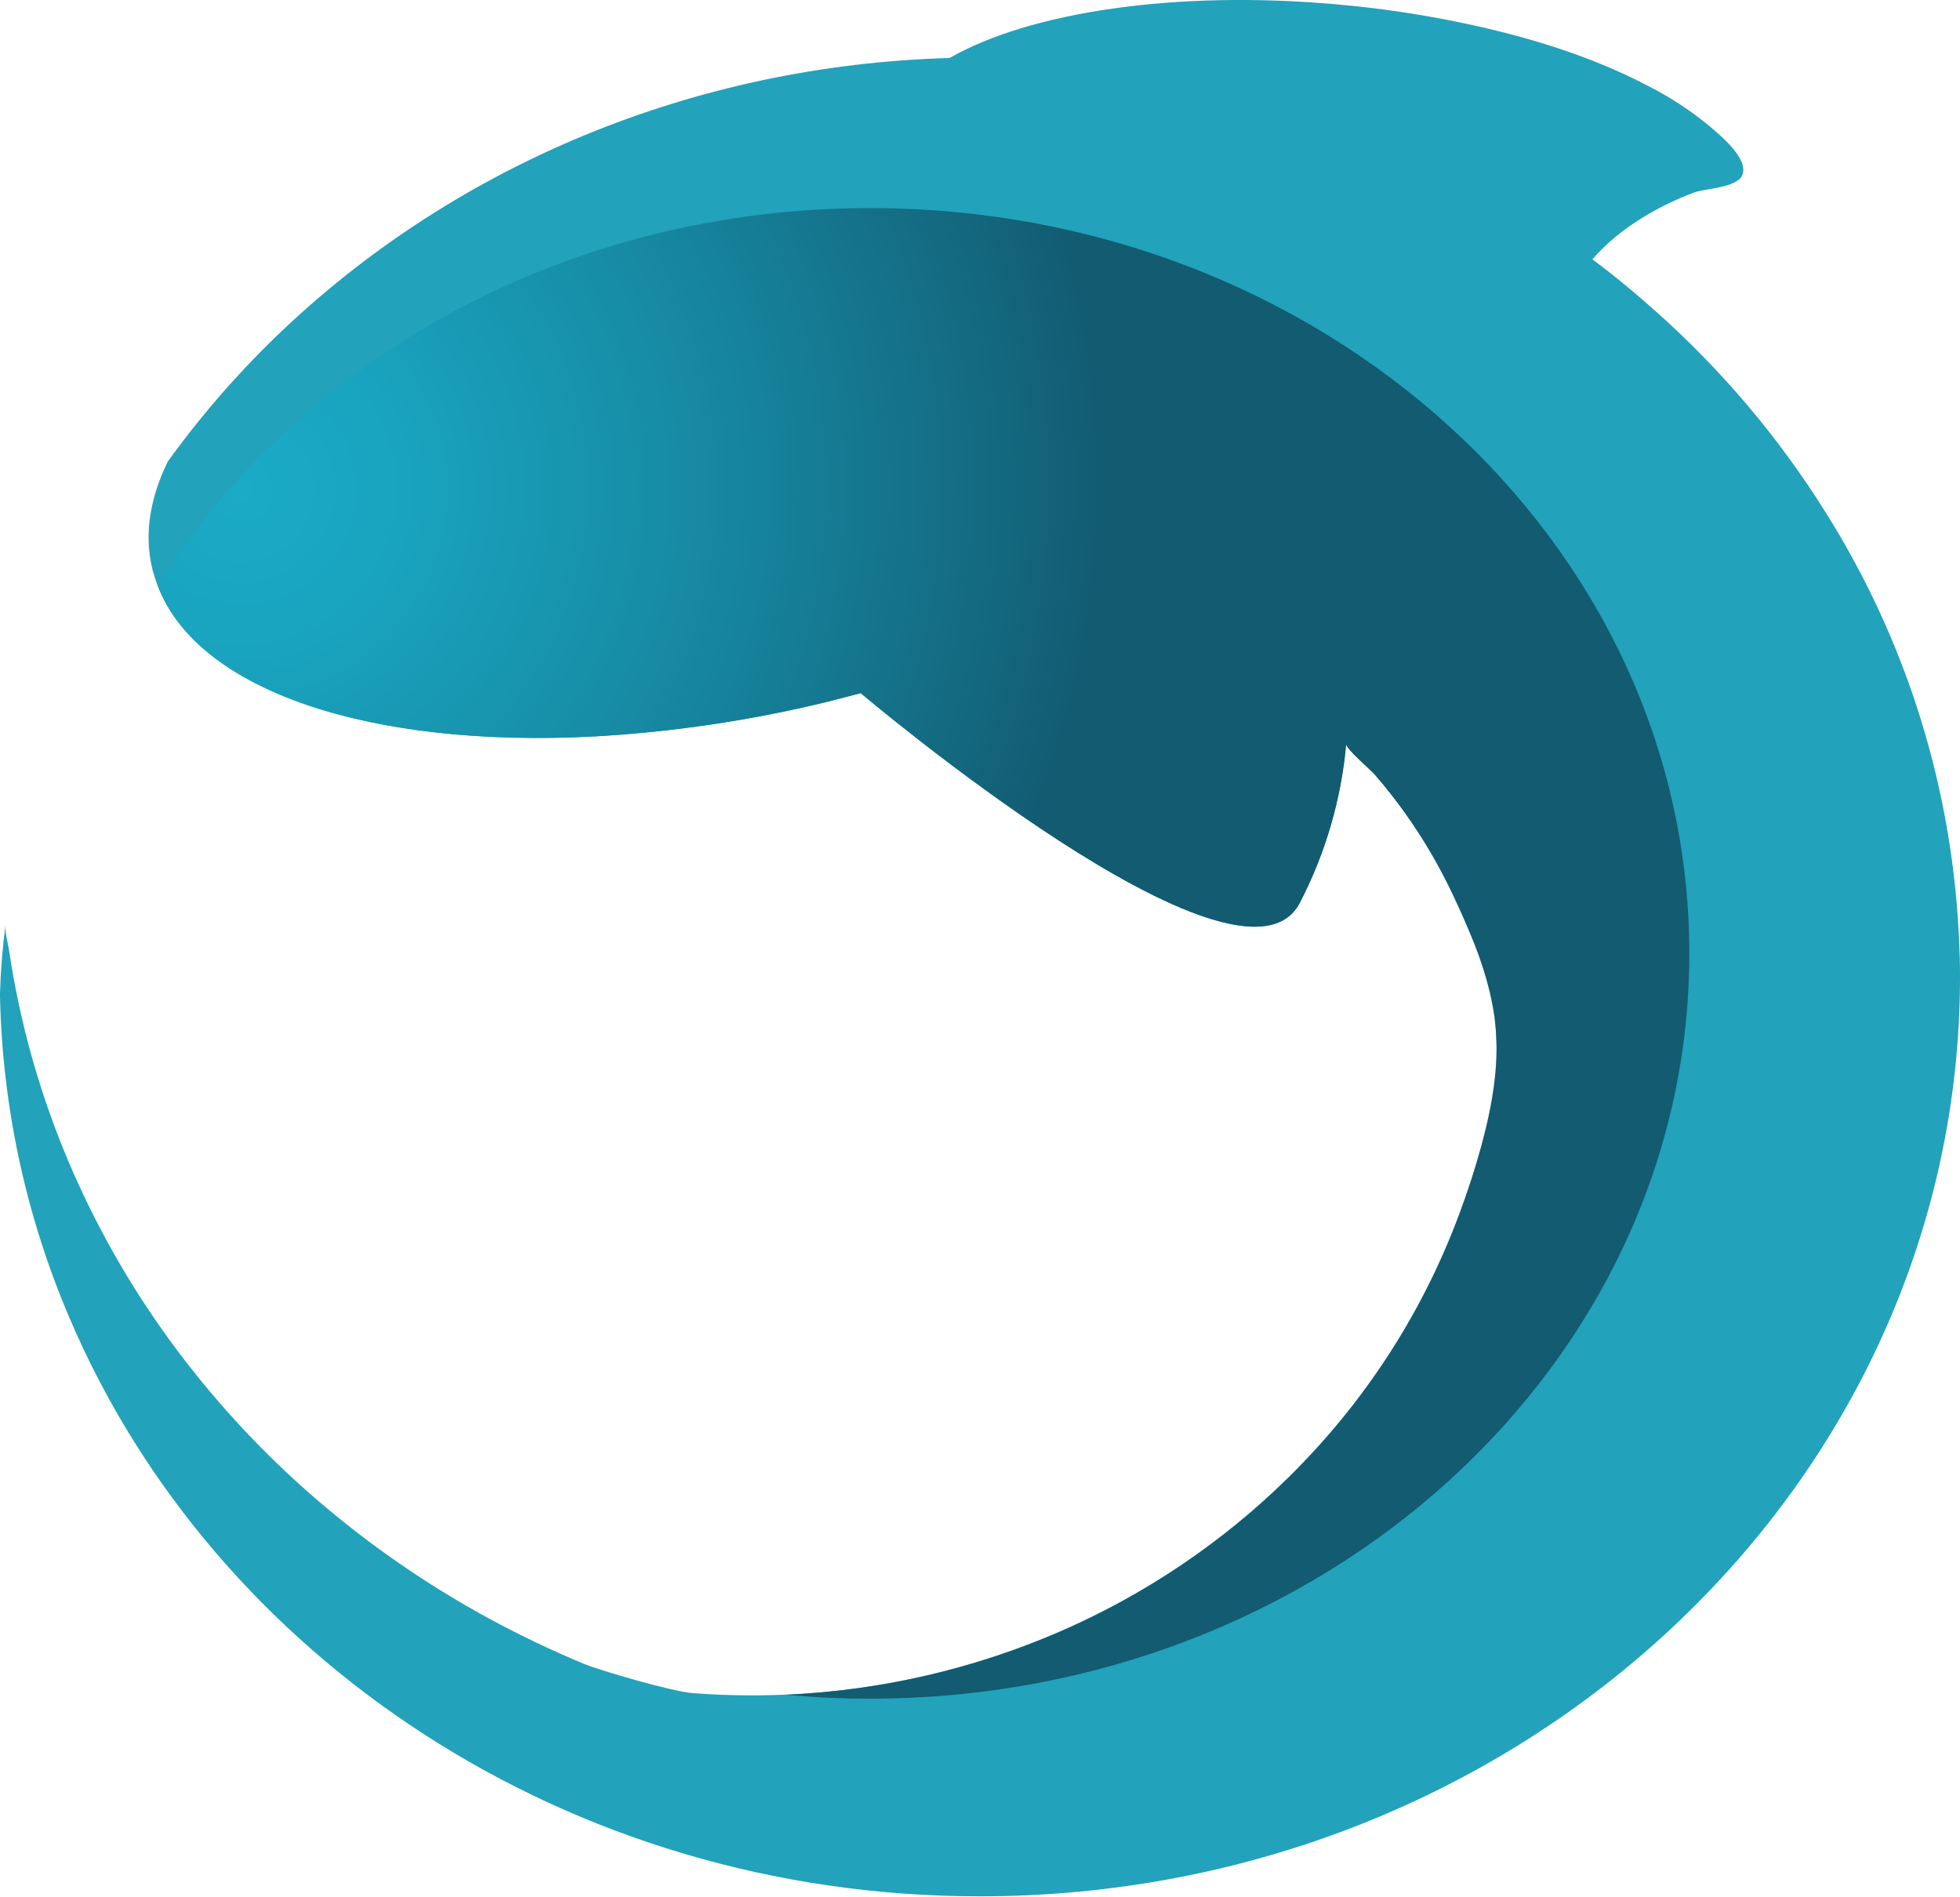
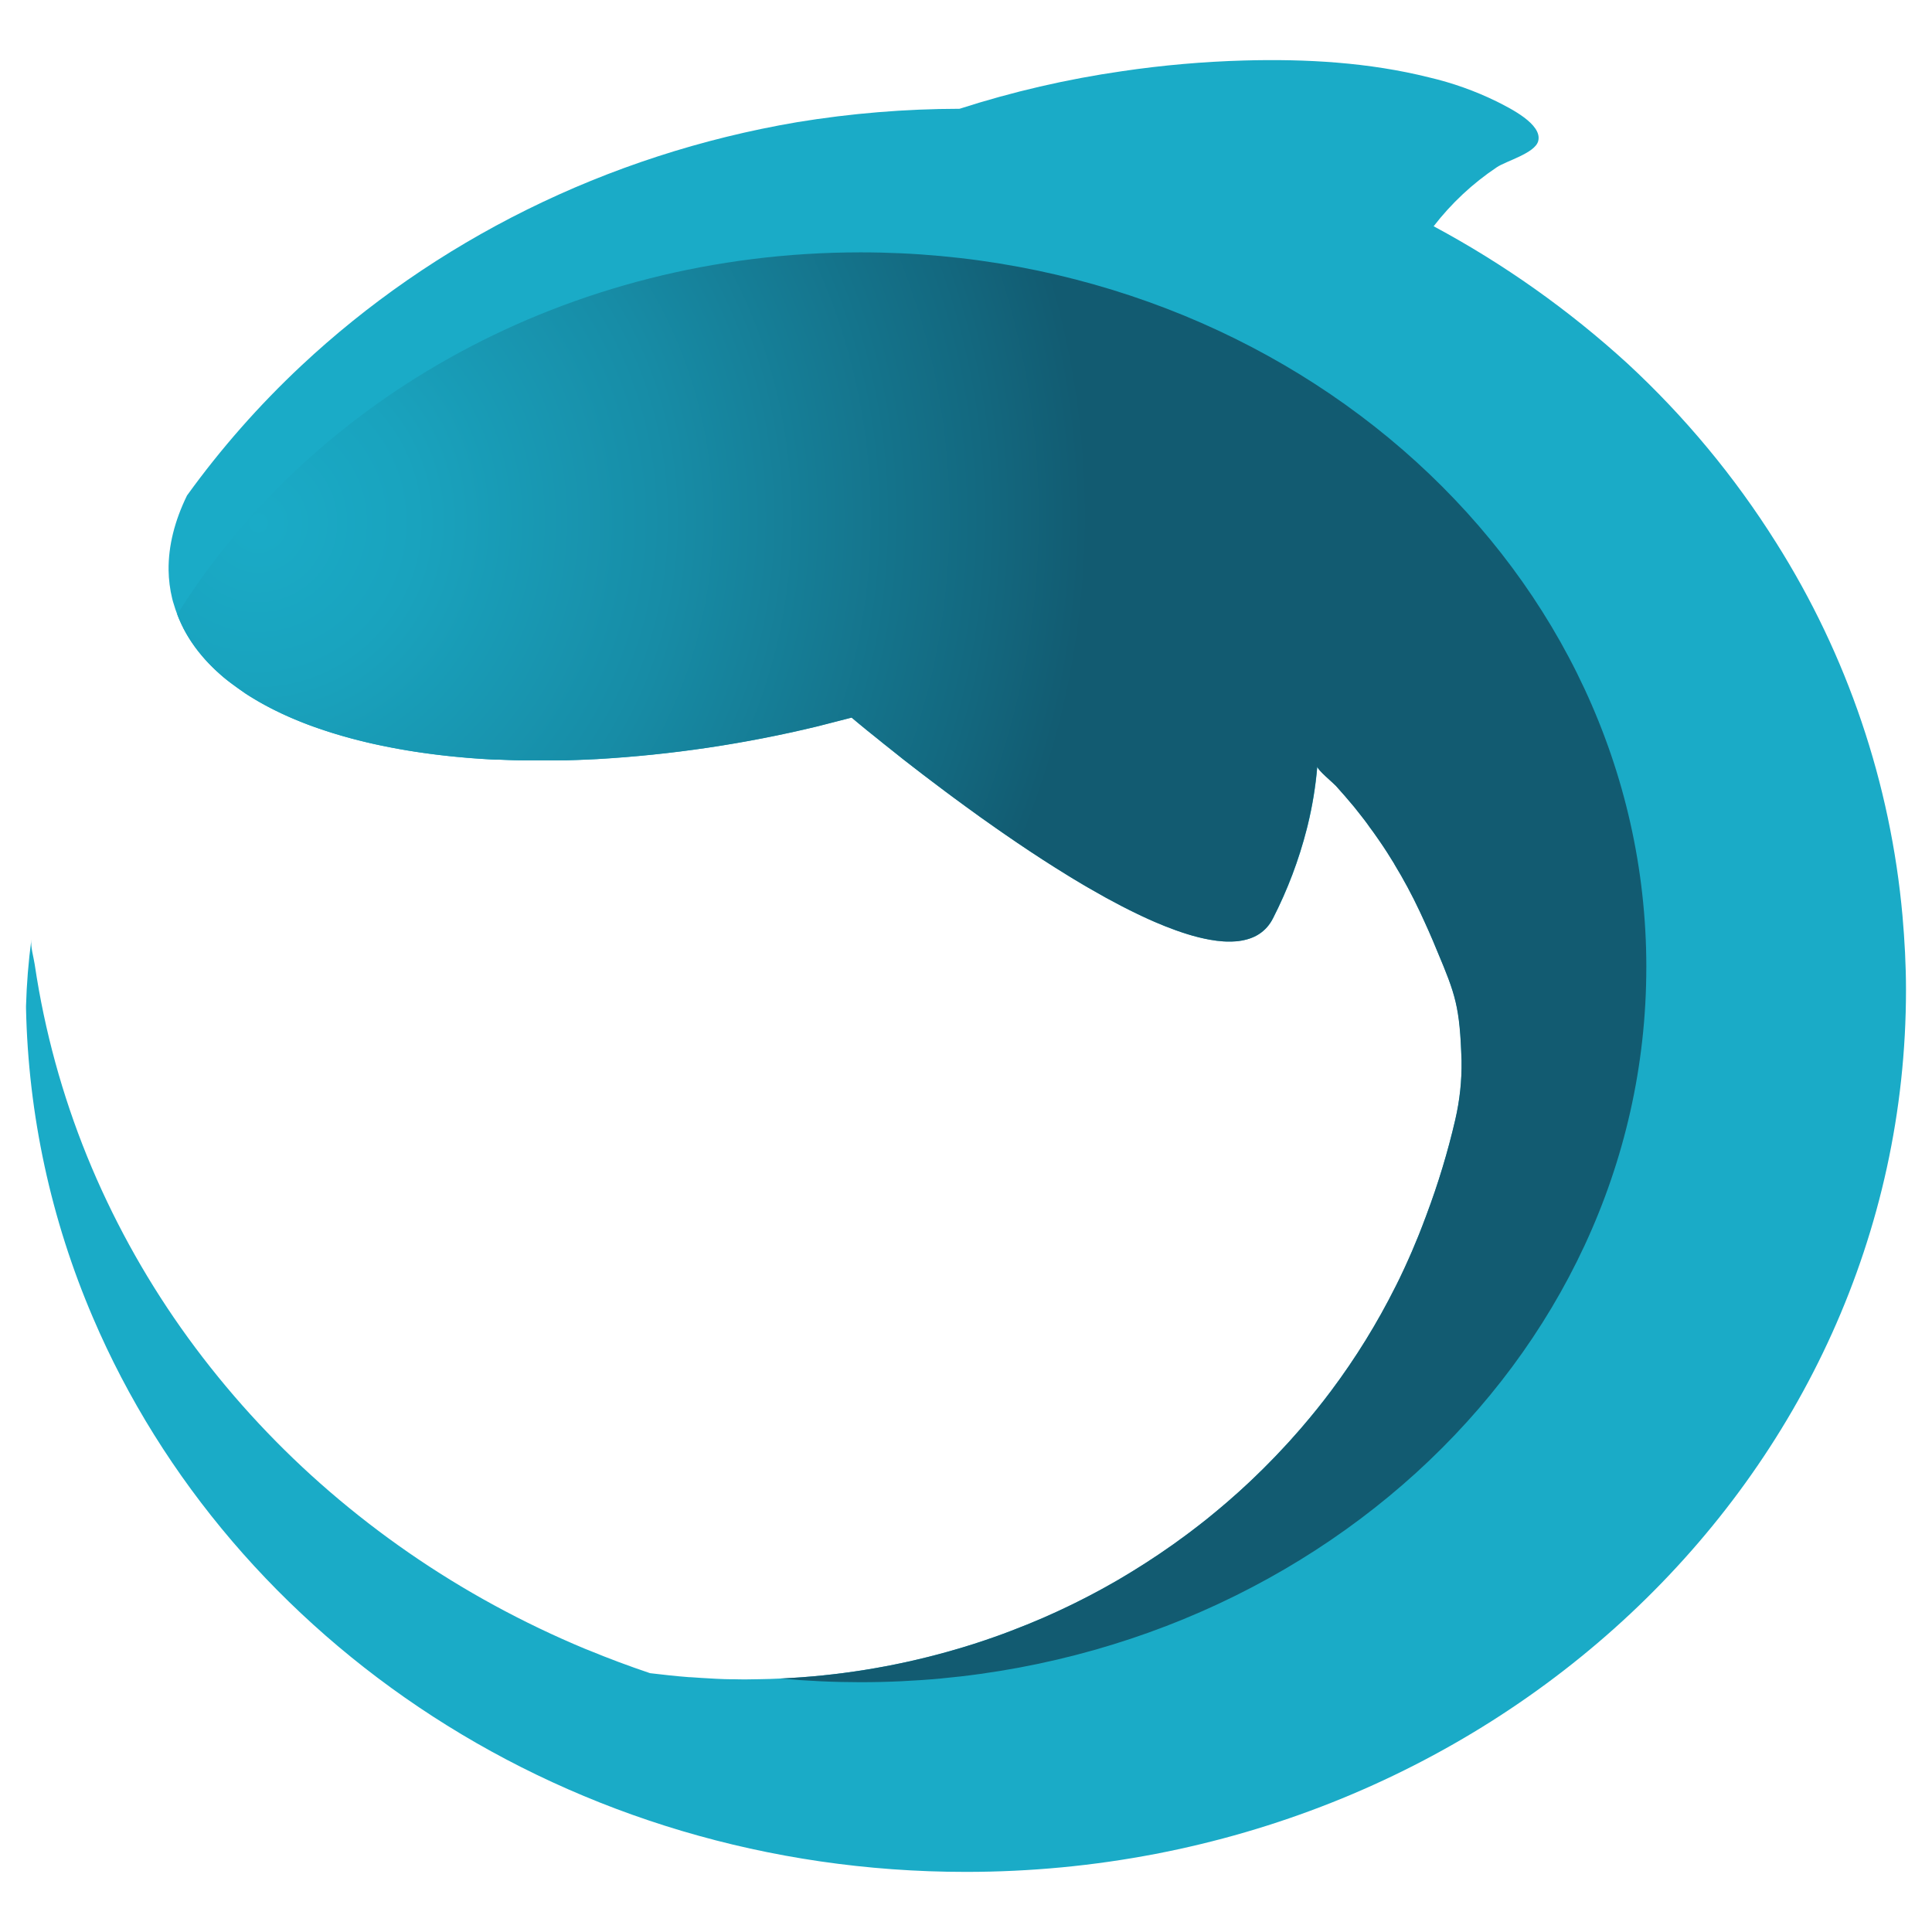
- <svg xmlns="http://www.w3.org/2000/svg" viewBox="0 0 804.43 778.41">
-   <defs>
-     <style>.cls-1{fill:#22a2bb;}.cls-2{fill:none;}.cls-3{fill:url(#未命名的渐变_819);}</style>
-     <radialGradient id="未命名的渐变_819" cx="100.27" cy="201.65" r="358.02" gradientTransform="translate(-123.82 198.51) rotate(-62.62) scale(1 0.99)" gradientUnits="userSpaceOnUse">
-       <stop offset="0" stop-color="#1aabc7" />
-       <stop offset="0.19" stop-color="#19a3be" />
-       <stop offset="0.5" stop-color="#178ca6" />
-       <stop offset="0.88" stop-color="#13687f" />
-       <stop offset="1" stop-color="#125b71" />
+ <svg xmlns="http://www.w3.org/2000/svg" xmlns:xlink="http://www.w3.org/1999/xlink" width="512" height="512" viewBox="0 0 135.467 135.467" version="1.1" id="svg681">
+   <defs id="defs678">
+     <radialGradient id="未命名的渐变_819-2" cx="112.69" cy="220.05" r="340.66" xlink:href="#%E6%9C%AA%E5%91%BD%E5%90%8D%E7%9A%84%E6%B8%90%E5%8F%98_819" gradientTransform="matrix(0.2645833,0,0,0.2645833,65.53989,-23.14302)" />
+     <radialGradient id="未命名的渐变_819" cx="112.69" cy="220.05" r="340.66" gradientTransform="matrix(0.4598898,-0.887976,0.8790962,0.455291,-133.35,219.54)" gradientUnits="userSpaceOnUse">
+       <stop offset="0" stop-color="#1aabc7" id="stop80" />
+       <stop offset="0.19" stop-color="#19a3be" id="stop82" />
+       <stop offset="0.5" stop-color="#178ca6" id="stop84" />
+       <stop offset="0.88" stop-color="#13687f" id="stop86" />
+       <stop offset="1" stop-color="#125b71" id="stop88" />
    </radialGradient>
+     <radialGradient id="radialGradient1426" cx="112.69" cy="220.05" r="340.66" xlink:href="#%E6%9C%AA%E5%91%BD%E5%90%8D%E7%9A%84%E6%B8%90%E5%8F%98_819" />
+     <radialGradient id="radialGradient1438" cx="112.69" cy="220.05" r="340.66" gradientTransform="matrix(0.4598898,-0.887976,0.8790962,0.455291,-133.35,219.54)" gradientUnits="userSpaceOnUse">
+       <stop offset="0" stop-color="#1aabc7" id="stop1428" />
+       <stop offset="0.19" stop-color="#19a3be" id="stop1430" />
+       <stop offset="0.5" stop-color="#178ca6" id="stop1432" />
+       <stop offset="0.88" stop-color="#13687f" id="stop1434" />
+       <stop offset="1" stop-color="#125b71" id="stop1436" />
+     </radialGradient>
+     <radialGradient id="radialGradient1450" cx="112.69" cy="220.05" r="340.66" gradientTransform="matrix(0.4598898,-0.887976,0.8790962,0.455291,-133.35,219.54)" gradientUnits="userSpaceOnUse">
+       <stop offset="0" stop-color="#1aabc7" id="stop1440" />
+       <stop offset="0.19" stop-color="#19a3be" id="stop1442" />
+       <stop offset="0.5" stop-color="#178ca6" id="stop1444" />
+       <stop offset="0.88" stop-color="#13687f" id="stop1446" />
+       <stop offset="1" stop-color="#125b71" id="stop1448" />
+     </radialGradient>
+     <radialGradient xlink:href="#未命名的渐变_819" id="radialGradient1462" gradientUnits="userSpaceOnUse" gradientTransform="matrix(0.1216792,-0.2349436,0.2325942,0.1204624,30.2577,34.9436)" cx="112.69" cy="220.05" r="340.66" />
+     <radialGradient xlink:href="#未命名的渐变_819" id="radialGradient1464" cx="112.69" cy="220.05" r="340.66" gradientTransform="matrix(0.2645833,0,0,0.2645833,65.53989,-23.14302)" />
  </defs>
-   <g id="图层_2" data-name="图层 2">
-     <g id="图层_1-2" data-name="图层 1">
-       <path class="cls-1" d="M802.94,369.36a358.76,358.76,0,0,0-54.09-159.73A380.21,380.21,0,0,0,680,128.19c-8.45-7.59-17.24-14.89-26.44-21.73,9.6-11.2,24-20.63,41.43-27.35,4.43-1.71,17.33-2,19.88-6.8,3.52-6.59-8.54-16.52-13.4-20.66a137.28,137.28,0,0,0-25.71-16.72c-23.51-12.22-49.35-20-75.19-25.43a438.34,438.34,0,0,0-51.85-7.7c-66.78-6-126.33,3.33-159,22-106.1,3.05-201.91,44.49-272,110.13a384.74,384.74,0,0,0-48.86,55.52c-5.23,10.75-8,21.49-7.87,31.9a55.1,55.1,0,0,0,1.55,12.3c.17.8.46,1.55.69,2.35,13.39,46.62,87,71.33,181.11,66.27a530.17,530.17,0,0,0,94.37-14l14.54-3.74s156.5,132.6,180.27,85.9a175.54,175.54,0,0,0,18.95-65c-.11,1.33,6.84,7.06,8,8.27,2.68,2.95,5.29,6,7.8,9a214.7,214.7,0,0,1,14.07,19.33c8.72,13.47,15.35,27.53,21.57,42.32,7.88,18.75,9.67,23.73,10.43,46.95a104.75,104.75,0,0,1-2.69,25.25,324.85,324.85,0,0,1-12.31,40.7,293,293,0,0,1-40.89,75.31,304.5,304.5,0,0,1-60.68,60.64,310.16,310.16,0,0,1-62.5,36.4,318.07,318.07,0,0,1-127,26.32q-12,0-24.06-.93c-8.47-.66-38-9.28-44.73-12.08a416.29,416.29,0,0,1-39.24-18.78,403.44,403.44,0,0,1-70.3-48.61,388.78,388.78,0,0,1-57.44-61.52,370.62,370.62,0,0,1-42.24-72.24A357.21,357.21,0,0,1,5.52,401.06q-1-5.49-1.81-11c-.47-3.17-1.84-7.51-1.41-10.68A274.17,274.17,0,0,0,0,407.87v.86A354.8,354.8,0,0,0,28.62,541.21c59.32,139,204.16,237.2,373.48,237.2,222.2,0,402.33-169,402.33-377.44C804.43,390.34,803.86,379.82,802.94,369.36Z" />
-       <path class="cls-2" d="M267,693.29a323.4,323.4,0,0,0,41.21,2.7c4.8,0,9.56-.16,14.31-.37a354.62,354.62,0,0,1-162.19-56.3A410.21,410.21,0,0,0,267,693.29Z" />
-       <path class="cls-3" d="M244.39,302.28a530.17,530.17,0,0,0,94.37-14l14.54-3.74s156.5,132.6,180.27,85.9a175.54,175.54,0,0,0,18.95-65c-.17,2,10.16,10.72,11.79,12.6q6.59,7.62,12.45,15.83a215.57,215.57,0,0,1,19.65,33.57c7.4,15.8,14.35,32.12,16.87,49.51,2.62,18.06-.67,36.3-5.4,53.73-2.52,9.31-5.54,18.49-8.87,27.54A296.55,296.55,0,0,1,529.2,606.15a309.34,309.34,0,0,1-93.93,63.52,317.48,317.48,0,0,1-112.72,26q17,1.59,34.55,1.6c185.7,0,336.23-137,336.23-305.9S542.8,85.42,357.1,85.42c-125.32,0-234.55,62.42-292.38,154.91C81.31,284.15,153.25,307.18,244.39,302.28Z" />
+   <g id="layer1">
+     <g id="g1722" transform="matrix(0.6508882,0,0,0.6508882,-43.81144,13.9078)">
+       <path class="cls-1" d="M 272.259,77.301 A 90.36,90.36 0 0 0 258.641,37.084 95.47,95.47 0 0 0 242.636,17.796 103.616,103.616 0 0 0 221.75,3.006 a 28.84,28.84 0 0 1 6.797,-6.35 c 0.984,-0.677 4.125,-1.511 4.469,-2.828 0.476,-1.823 -3.059,-3.548 -4.498,-4.276 a 34.351,34.351 0 0 0 -7.273,-2.585 c -6.472,-1.617 -13.253,-2.003 -19.899,-1.818 a 110.942,110.942 0 0 0 -13.147,1.151 106.823,106.823 0 0 0 -17.521,4.051 109.175,109.175 0 0 0 -17.476,1.439 C 132.524,-4.702 114.022,4.675 99.756,18.037 A 96.785,96.785 0 0 0 87.455,32.012 c -1.323,2.707 -2.011,5.411 -1.984,8.03 a 13.957,13.957 0 0 0 0.394,3.098 c 0.042,0.204 0.114,0.389 0.172,0.593 0.103,0.365 0.23,0.725 0.365,1.082 0.024,0.061 0.045,0.122 0.069,0.185 0.045,0.111 0.087,0.225 0.135,0.336 0.048,0.111 0.074,0.167 0.111,0.249 0.037,0.082 0.077,0.177 0.119,0.265 l 0.122,0.249 c 0.045,0.085 0.085,0.172 0.13,0.265 0.045,0.093 0.09,0.164 0.135,0.249 0.045,0.085 0.09,0.167 0.138,0.249 0.048,0.082 0.093,0.164 0.143,0.246 0.05,0.082 0.098,0.164 0.148,0.246 l 0.153,0.238 0.156,0.241 0.164,0.235 c 0.058,0.079 0.111,0.159 0.167,0.238 0.056,0.079 0.119,0.153 0.175,0.233 l 0.177,0.233 0.185,0.228 c 0.061,0.077 0.124,0.153 0.188,0.228 0.064,0.074 0.127,0.151 0.191,0.225 l 0.196,0.225 c 0.066,0.074 0.135,0.148 0.204,0.22 l 0.206,0.22 c 0.069,0.074 0.14,0.146 0.212,0.217 l 0.214,0.214 0.22,0.214 0.228,0.209 c 0.074,0.069 0.151,0.14 0.23,0.209 l 0.23,0.206 0.241,0.206 0.241,0.198 0.249,0.204 0.265,0.196 0.265,0.196 0.265,0.193 0.265,0.193 0.265,0.185 c 0.09,0.066 0.183,0.127 0.265,0.188 l 0.265,0.185 0.283,0.185 0.286,0.18 0.291,0.175 c 0.098,0.064 0.198,0.119 0.294,0.177 l 0.299,0.175 c 0.101,0.058 0.201,0.116 0.304,0.172 0.103,0.056 0.204,0.114 0.307,0.169 l 0.312,0.167 c 0.106,0.056 0.206,0.111 0.312,0.164 0.106,0.053 0.212,0.111 0.32,0.164 l 0.32,0.159 0.328,0.159 0.331,0.159 0.336,0.153 0.336,0.151 0.349,0.151 0.339,0.143 0.365,0.151 0.339,0.138 0.378,0.148 0.339,0.132 0.402,0.146 0.331,0.119 c 0.156,0.058 0.312,0.108 0.466,0.161 0.153,0.053 0.352,0.122 0.529,0.18 0.177,0.058 0.339,0.114 0.511,0.167 l 0.339,0.106 c 0.148,0.045 0.291,0.093 0.439,0.135 0.148,0.042 0.235,0.071 0.352,0.103 l 0.439,0.13 0.37,0.103 0.431,0.119 0.386,0.101 0.429,0.111 0.397,0.098 0.431,0.106 0.407,0.095 0.437,0.101 0.413,0.087 0.442,0.093 c 0.138,0.032 0.28,0.061 0.421,0.087 0.14,0.026 0.296,0.061 0.45,0.087 l 0.423,0.082 0.455,0.085 c 0.143,0.026 0.288,0.053 0.431,0.074 l 0.458,0.082 0.442,0.071 0.463,0.074 0.445,0.066 0.474,0.069 0.447,0.061 0.476,0.066 c 0.153,0.016 0.304,0.037 0.455,0.056 l 0.484,0.058 0.46,0.053 0.489,0.053 0.46,0.048 0.497,0.048 c 0.156,0.016 0.315,0.032 0.468,0.042 l 0.505,0.045 0.468,0.037 0.513,0.037 0.474,0.034 0.529,0.032 0.476,0.029 0.529,0.026 0.46,0.003 0.529,0.021 0.484,0.021 0.529,0.016 h 0.484 l 0.548,0.013 h 0.484 0.561 0.479 1.058 0.59 0.471 l 0.611,-0.013 h 0.455 l 0.654,-0.019 0.418,-0.013 0.722,-0.029 0.362,-0.016 1.087,-0.05 a 133.461,133.461 0 0 0 23.76,-3.532 l 3.664,-0.939 c 0,0 0.238,0.204 0.683,0.574 l 0.294,0.241 0.725,0.598 0.661,0.529 0.495,0.397 c 0.172,0.14 0.349,0.283 0.529,0.429 q 0.691,0.561 1.5,1.193 l 0.661,0.529 c 0.339,0.265 0.691,0.529 1.058,0.82 l 1.124,0.865 0.794,0.595 c 0.265,0.201 0.529,0.407 0.807,0.611 l 0.833,0.627 0.855,0.635 0.434,0.32 c 0.294,0.217 0.587,0.434 0.889,0.648 1.045,0.765 2.117,1.54 3.239,2.315 0.315,0.222 0.635,0.442 0.958,0.667 1.762,1.217 3.585,2.426 5.413,3.582 q 0.749,0.474 1.5,0.931 l 0.497,0.304 0.997,0.595 0.5,0.291 c 0.661,0.386 1.323,0.759 1.976,1.122 1.148,0.63 2.281,1.217 3.387,1.749 l 0.471,0.222 q 0.706,0.333 1.394,0.63 1.151,0.497 2.238,0.889 0.654,0.233 1.286,0.429 a 20.521,20.521 0 0 0 2.405,0.595 13.086,13.086 0 0 0 1.466,0.18 l 0.347,0.013 a 9.395,9.395 0 0 0 0.992,-0.021 6.493,6.493 0 0 0 1.201,-0.214 4.559,4.559 0 0 0 0.545,-0.188 4.194,4.194 0 0 0 1.587,-1.106 4.622,4.622 0 0 0 0.659,-0.974 46.17,46.17 0 0 0 3.633,-9.61 c 0.037,-0.14 0.069,-0.278 0.106,-0.415 a 41.685,41.685 0 0 0 1.032,-6.326 c 0,0.352 1.725,1.773 2,2.077 0.275,0.304 0.619,0.691 0.923,1.04 a 0.429,0.429 0 0 0 0.045,0.05 l 0.018,0.021 c 0.037,0.048 0.074,0.093 0.114,0.135 0.265,0.312 0.529,0.622 0.794,0.937 l 0.079,0.095 c 0.071,0.087 0.138,0.177 0.212,0.265 0.196,0.246 0.394,0.492 0.585,0.741 l 0.318,0.41 c 0.183,0.241 0.362,0.484 0.529,0.728 l 0.307,0.415 c 0.056,0.082 0.114,0.159 0.169,0.238 0.138,0.185 0.265,0.378 0.4,0.569 l 0.23,0.331 c 0.265,0.378 0.516,0.762 0.765,1.148 l 0.016,0.021 0.061,0.101 q 0.373,0.579 0.733,1.172 v 0.013 a 54.171,54.171 0 0 1 2.733,5.096 c 0.648,1.384 1.281,2.781 1.852,4.199 l 0.032,0.071 c 1.984,4.723 2.434,5.98 2.625,11.822 a 26.374,26.374 0 0 1 -0.677,6.35 81.015,81.015 0 0 1 -3.101,10.247 c 0,0.034 -0.026,0.074 -0.04,0.108 -0.013,0.034 -0.029,0.079 -0.042,0.119 -0.013,0.04 -0.058,0.143 -0.085,0.217 -0.18,0.484 -0.365,0.971 -0.558,1.453 l -0.148,0.373 q -0.339,0.841 -0.696,1.67 l -0.106,0.238 q -0.315,0.804 -0.685,1.566 c -0.037,0.074 -0.069,0.148 -0.106,0.222 -0.265,0.585 -0.556,1.167 -0.847,1.744 l -0.016,0.034 a 74.083,74.083 0 0 1 -6.953,11.229 c -1.005,1.341 -2.061,2.646 -3.154,3.918 a 0.823,0.823 0 0 1 -0.061,0.074 q -0.619,0.72 -1.257,1.423 l -0.22,0.241 q -0.516,0.564 -1.045,1.117 c -0.098,0.106 -0.198,0.212 -0.299,0.315 -0.394,0.413 -0.794,0.818 -1.199,1.22 l -0.13,0.132 c -0.098,0.098 -0.201,0.193 -0.299,0.288 l -0.714,0.712 -0.458,0.437 c -0.294,0.265 -0.587,0.545 -0.886,0.812 -0.098,0.09 -0.191,0.18 -0.288,0.265 q -0.587,0.529 -1.183,1.04 l -0.368,0.312 c -0.302,0.265 -0.603,0.511 -0.91,0.765 -0.124,0.106 -0.265,0.206 -0.381,0.312 -0.362,0.296 -0.725,0.587 -1.093,0.876 l -0.175,0.138 c -0.378,0.294 -0.759,0.59 -1.143,0.878 l -0.169,0.124 -0.228,0.167 q -0.579,0.431 -1.169,0.852 l -0.188,0.135 c -0.423,0.302 -0.855,0.598 -1.286,0.889 l -0.307,0.209 q -0.635,0.429 -1.278,0.841 a 0.397,0.397 0 0 1 -0.061,0.04 c -0.439,0.283 -0.884,0.561 -1.323,0.831 l -0.333,0.206 c -0.442,0.265 -0.884,0.529 -1.323,0.794 l -0.228,0.13 c -0.4,0.228 -0.794,0.455 -1.201,0.677 l -0.31,0.172 c -0.45,0.246 -0.905,0.489 -1.36,0.725 -0.101,0.053 -0.201,0.106 -0.304,0.156 -0.415,0.217 -0.831,0.426 -1.251,0.635 l -0.214,0.106 q -0.701,0.347 -1.413,0.672 l -0.325,0.153 q -0.725,0.333 -1.46,0.654 v 0 q -0.863,0.373 -1.736,0.728 c -0.225,0.093 -0.452,0.18 -0.68,0.265 -0.352,0.14 -0.709,0.28 -1.058,0.415 l -0.915,0.344 c -0.288,0.106 -0.574,0.209 -0.863,0.31 -0.347,0.124 -0.693,0.241 -1.042,0.36 l -0.691,0.23 c -0.397,0.13 -0.794,0.265 -1.201,0.381 l -0.503,0.156 c -0.46,0.14 -0.926,0.265 -1.392,0.407 l -0.241,0.069 a 80.227,80.227 0 0 1 -17.992,2.881 l 1.058,0.093 c -0.357,-0.026 -0.712,-0.058 -1.058,-0.093 v 0 c -0.749,0.037 -1.503,0.061 -2.254,0.071 -0.474,0 -0.945,0.021 -1.418,0.021 -0.474,0 -0.95,0 -1.423,-0.018 h -0.458 c -0.325,0 -0.648,-0.016 -0.968,-0.029 -0.183,0 -0.36,-0.016 -0.529,-0.024 l -0.915,-0.053 -0.561,-0.032 -0.884,-0.061 -0.333,-0.021 h -0.101 c -1.416,-0.108 -2.823,-0.265 -4.215,-0.431 q -3.397,-1.143 -6.678,-2.498 c -0.098,-0.034 -0.188,-0.071 -0.265,-0.101 A 104.352,104.352 0 0 1 120.518,151.548 101.6,101.6 0 0 1 102.82,139.314 97.793,97.793 0 0 1 88.36,123.822 93.202,93.202 0 0 1 77.724,105.635 90.08,90.08 0 0 1 71.504,85.302 q -0.246,-1.381 -0.455,-2.773 c -0.116,-0.794 -0.463,-1.889 -0.357,-2.691 a 69.21,69.21 0 0 0 -0.579,7.178 v 0.22 a 89.249,89.249 0 0 0 7.21,33.337 c 14.941,34.981 51.393,59.711 94.022,59.711 55.941,0 101.29,-42.545 101.29,-95.025 0,-2.678 -0.146,-5.323 -0.376,-7.959 z" id="path96" style="fill:#1aabc7;stroke-width:0.265" />
+       <path class="cls-2" d="m 244.663,82.828 c 0,-42.532 -37.899,-77.01 -84.648,-77.01 -31.546,0 -59.044,15.711 -73.604,38.994 0.024,0.061 0.045,0.124 0.069,0.185 0.045,0.114 0.087,0.225 0.135,0.336 0.048,0.111 0.074,0.164 0.111,0.249 0.037,0.085 0.077,0.177 0.119,0.265 0.042,0.087 0.082,0.167 0.124,0.251 0.042,0.085 0.082,0.169 0.127,0.265 0.045,0.095 0.09,0.167 0.135,0.249 l 0.135,0.249 0.146,0.246 c 0.05,0.079 0.098,0.164 0.148,0.243 0.05,0.079 0.101,0.161 0.153,0.241 0.053,0.079 0.103,0.161 0.159,0.241 0.056,0.079 0.108,0.159 0.164,0.235 0.056,0.077 0.108,0.159 0.167,0.238 0.058,0.079 0.116,0.156 0.175,0.233 l 0.175,0.233 0.185,0.228 c 0.061,0.077 0.122,0.153 0.185,0.228 0.064,0.074 0.13,0.151 0.196,0.228 l 0.193,0.222 c 0.069,0.074 0.135,0.148 0.204,0.22 0.069,0.071 0.135,0.148 0.206,0.22 0.071,0.071 0.14,0.146 0.212,0.217 l 0.214,0.214 0.222,0.214 0.222,0.209 0.233,0.209 0.233,0.206 0.238,0.206 0.241,0.198 0.265,0.201 0.249,0.198 0.265,0.196 0.265,0.193 0.265,0.193 0.265,0.188 0.265,0.185 0.265,0.185 0.283,0.185 0.286,0.177 0.291,0.18 0.296,0.175 0.296,0.175 0.304,0.172 0.304,0.169 0.315,0.167 0.312,0.167 0.32,0.161 0.323,0.161 0.328,0.156 0.328,0.159 0.339,0.153 0.333,0.151 0.349,0.151 0.339,0.146 0.365,0.148 0.339,0.138 0.381,0.148 0.336,0.13 0.402,0.148 0.331,0.122 0.466,0.161 0.529,0.177 0.508,0.167 0.339,0.106 c 0.146,0.045 0.291,0.093 0.439,0.135 l 0.352,0.106 0.439,0.127 0.37,0.103 0.431,0.119 0.386,0.101 0.429,0.111 0.4,0.098 0.431,0.106 0.405,0.095 0.437,0.098 0.413,0.09 0.442,0.095 0.421,0.085 0.447,0.09 0.426,0.079 0.455,0.085 0.431,0.077 0.458,0.079 0.442,0.071 0.463,0.074 0.445,0.066 0.474,0.069 0.447,0.061 0.476,0.064 0.455,0.058 0.484,0.058 0.46,0.053 0.489,0.053 0.463,0.048 0.497,0.048 0.466,0.042 0.505,0.045 0.468,0.037 0.513,0.037 0.474,0.034 0.529,0.032 0.479,0.029 0.529,0.026 0.452,0.003 0.529,0.021 0.484,0.019 0.529,0.019 0.484,0.013 h 0.548 0.484 0.561 0.479 1.058 0.59 0.468 0.611 0.455 l 0.656,-0.019 0.415,-0.013 0.72,-0.029 0.365,-0.013 1.09,-0.053 a 133.773,133.773 0 0 0 23.76,-3.532 l 3.659,-0.939 c 0,0 0.241,0.204 0.688,0.574 l 0.291,0.241 0.725,0.595 0.661,0.529 0.495,0.397 0.529,0.431 c 0.46,0.368 0.963,0.767 1.5,1.191 l 0.661,0.529 1.058,0.82 1.122,0.865 0.781,0.595 0.81,0.611 0.833,0.627 0.855,0.635 c 0.146,0.106 0.288,0.214 0.437,0.32 0.291,0.217 0.587,0.434 0.886,0.651 1.045,0.762 2.117,1.537 3.239,2.312 0.315,0.222 0.635,0.445 0.955,0.664 1.765,1.22 3.585,2.432 5.416,3.585 0.5,0.315 0.997,0.627 1.498,0.931 l 0.5,0.304 0.997,0.595 0.497,0.291 c 0.664,0.386 1.323,0.759 1.979,1.122 1.148,0.63 2.281,1.217 3.387,1.746 l 0.471,0.225 q 0.706,0.333 1.394,0.63 c 0.765,0.331 1.513,0.627 2.241,0.889 q 0.651,0.233 1.283,0.429 a 19.976,19.976 0 0 0 2.405,0.593 13.113,13.113 0 0 0 1.466,0.183 l 0.347,0.016 a 8.136,8.136 0 0 0 0.992,-0.026 6.284,6.284 0 0 0 1.201,-0.212 5.072,5.072 0 0 0 0.545,-0.185 4.233,4.233 0 0 0 1.587,-1.109 4.514,4.514 0 0 0 0.656,-0.974 46.12,46.12 0 0 0 3.635,-9.61 c 0.037,-0.14 0.071,-0.278 0.103,-0.418 a 41.01,41.01 0 0 0 1.032,-6.331 c -0.026,0.336 1.725,1.778 2.003,2.085 0.278,0.307 0.619,0.691 0.921,1.04 l 0.048,0.05 0.016,0.021 0.116,0.138 c 0.265,0.31 0.529,0.619 0.794,0.934 l 0.079,0.095 c 0.071,0.087 0.14,0.177 0.209,0.265 0.198,0.246 0.394,0.492 0.587,0.743 l 0.318,0.41 c 0.183,0.241 0.365,0.482 0.529,0.725 0.103,0.138 0.204,0.278 0.304,0.415 l 0.175,0.238 0.397,0.569 0.23,0.331 c 0.265,0.378 0.516,0.762 0.765,1.148 l 0.016,0.021 0.061,0.098 q 0.373,0.582 0.733,1.175 v 0.016 a 53.89,53.89 0 0 1 2.738,5.096 c 0.646,1.381 1.278,2.778 1.852,4.199 l 0.029,0.071 c 1.984,4.72 2.437,5.974 2.627,11.819 a 26.374,26.374 0 0 1 -0.677,6.35 81.277,81.277 0 0 1 -3.101,10.247 l -0.04,0.108 c -0.016,0.04 -0.029,0.079 -0.042,0.119 -0.013,0.04 -0.056,0.146 -0.085,0.217 q -0.265,0.73 -0.558,1.453 c -0.048,0.124 -0.098,0.249 -0.148,0.373 -0.225,0.561 -0.458,1.117 -0.696,1.672 l -0.103,0.235 q -0.341,0.778 -0.701,1.55 l -0.103,0.222 c -0.265,0.587 -0.556,1.167 -0.844,1.746 a 0.198,0.198 0 0 0 -0.018,0.032 74.083,74.083 0 0 1 -6.932,11.234 q -1.508,2.016 -3.151,3.921 l -0.061,0.071 c -0.415,0.479 -0.833,0.953 -1.259,1.423 -0.074,0.079 -0.148,0.159 -0.22,0.241 -0.344,0.376 -0.693,0.749 -1.042,1.117 l -0.302,0.318 q -0.593,0.614 -1.196,1.214 l -0.132,0.135 c -0.098,0.098 -0.201,0.193 -0.299,0.288 -0.241,0.235 -0.484,0.468 -0.728,0.701 l -0.46,0.437 c -0.291,0.265 -0.587,0.545 -0.884,0.815 l -0.291,0.265 c -0.389,0.352 -0.794,0.696 -1.18,1.04 l -0.368,0.312 c -0.302,0.265 -0.603,0.511 -0.91,0.765 l -0.392,0.323 q -0.529,0.445 -1.093,0.876 l -0.175,0.138 q -0.566,0.445 -1.146,0.878 l -0.169,0.124 -0.222,0.167 c -0.389,0.288 -0.778,0.572 -1.172,0.852 l -0.188,0.135 q -0.64,0.452 -1.286,0.889 c -0.101,0.071 -0.204,0.14 -0.307,0.209 -0.423,0.283 -0.849,0.566 -1.278,0.841 l -0.061,0.04 c -0.439,0.283 -0.884,0.558 -1.323,0.833 -0.111,0.069 -0.222,0.138 -0.336,0.204 q -0.659,0.4 -1.323,0.794 l -0.225,0.13 q -0.598,0.347 -1.201,0.677 l -0.31,0.172 c -0.45,0.246 -0.905,0.489 -1.36,0.728 l -0.302,0.156 c -0.415,0.214 -0.833,0.423 -1.251,0.632 l -0.217,0.106 q -0.701,0.347 -1.413,0.675 l -0.325,0.151 c -0.484,0.222 -0.971,0.442 -1.458,0.654 v 0 q -0.863,0.373 -1.736,0.728 c -0.225,0.093 -0.452,0.18 -0.677,0.265 -0.357,0.143 -0.712,0.283 -1.058,0.418 l -0.9,0.339 c -0.286,0.103 -0.572,0.209 -0.86,0.31 -0.344,0.122 -0.693,0.241 -1.04,0.36 l -0.693,0.23 c -0.4,0.13 -0.794,0.265 -1.201,0.381 l -0.503,0.156 q -0.693,0.209 -1.392,0.407 l -0.241,0.066 a 80.092,80.092 0 0 1 -18.005,2.884 q 4.26,0.394 8.628,0.397 c 46.749,-0.008 84.648,-34.486 84.648,-77.02 z" id="path98" style="fill:url(#radialGradient1462);stroke-width:0.265" />
+       <path class="cls-1" d="m 86.408,44.818 c 0.021,0.061 0.048,0.119 0.071,0.18 -0.024,-0.061 -0.045,-0.124 -0.069,-0.185 z" id="path100" style="fill:#1aabc7;stroke-width:0.265" />
+       <path class="cls-3" d="m 86.408,44.818 c 0.021,0.061 0.048,0.119 0.071,0.18 -0.024,-0.061 -0.045,-0.124 -0.069,-0.185 z" id="path102" style="fill:url(#radialGradient1464);stroke-width:0.265" />
+       <path class="cls-1" d="m 152.456,159.536 c -0.357,-0.026 -0.712,-0.058 -1.058,-0.093 h 0.018 z" id="path104" style="fill:#1aabc7;stroke-width:0.265" />
+       <path class="cls-1" d="m 152.456,159.536 c -0.357,-0.026 -0.712,-0.058 -1.058,-0.093 h 0.018 z" id="path106" style="fill:#1aabc7;stroke-width:0.265" />
+       <path class="cls-1" d="m 86.408,44.818 c 0.021,0.061 0.048,0.119 0.071,0.18 -0.024,-0.061 -0.045,-0.124 -0.069,-0.185 z" id="path108" style="fill:#1aabc7;stroke-width:0.265" />
+       <path class="cls-3" d="m 86.408,44.818 c 0.021,0.061 0.048,0.119 0.071,0.18 -0.024,-0.061 -0.045,-0.124 -0.069,-0.185 z" id="path110" style="fill:url(#%E6%9C%AA%E5%91%BD%E5%90%8D%E7%9A%84%E6%B8%90%E5%8F%98_819-2);stroke-width:0.265" />
    </g>
  </g>
</svg>
